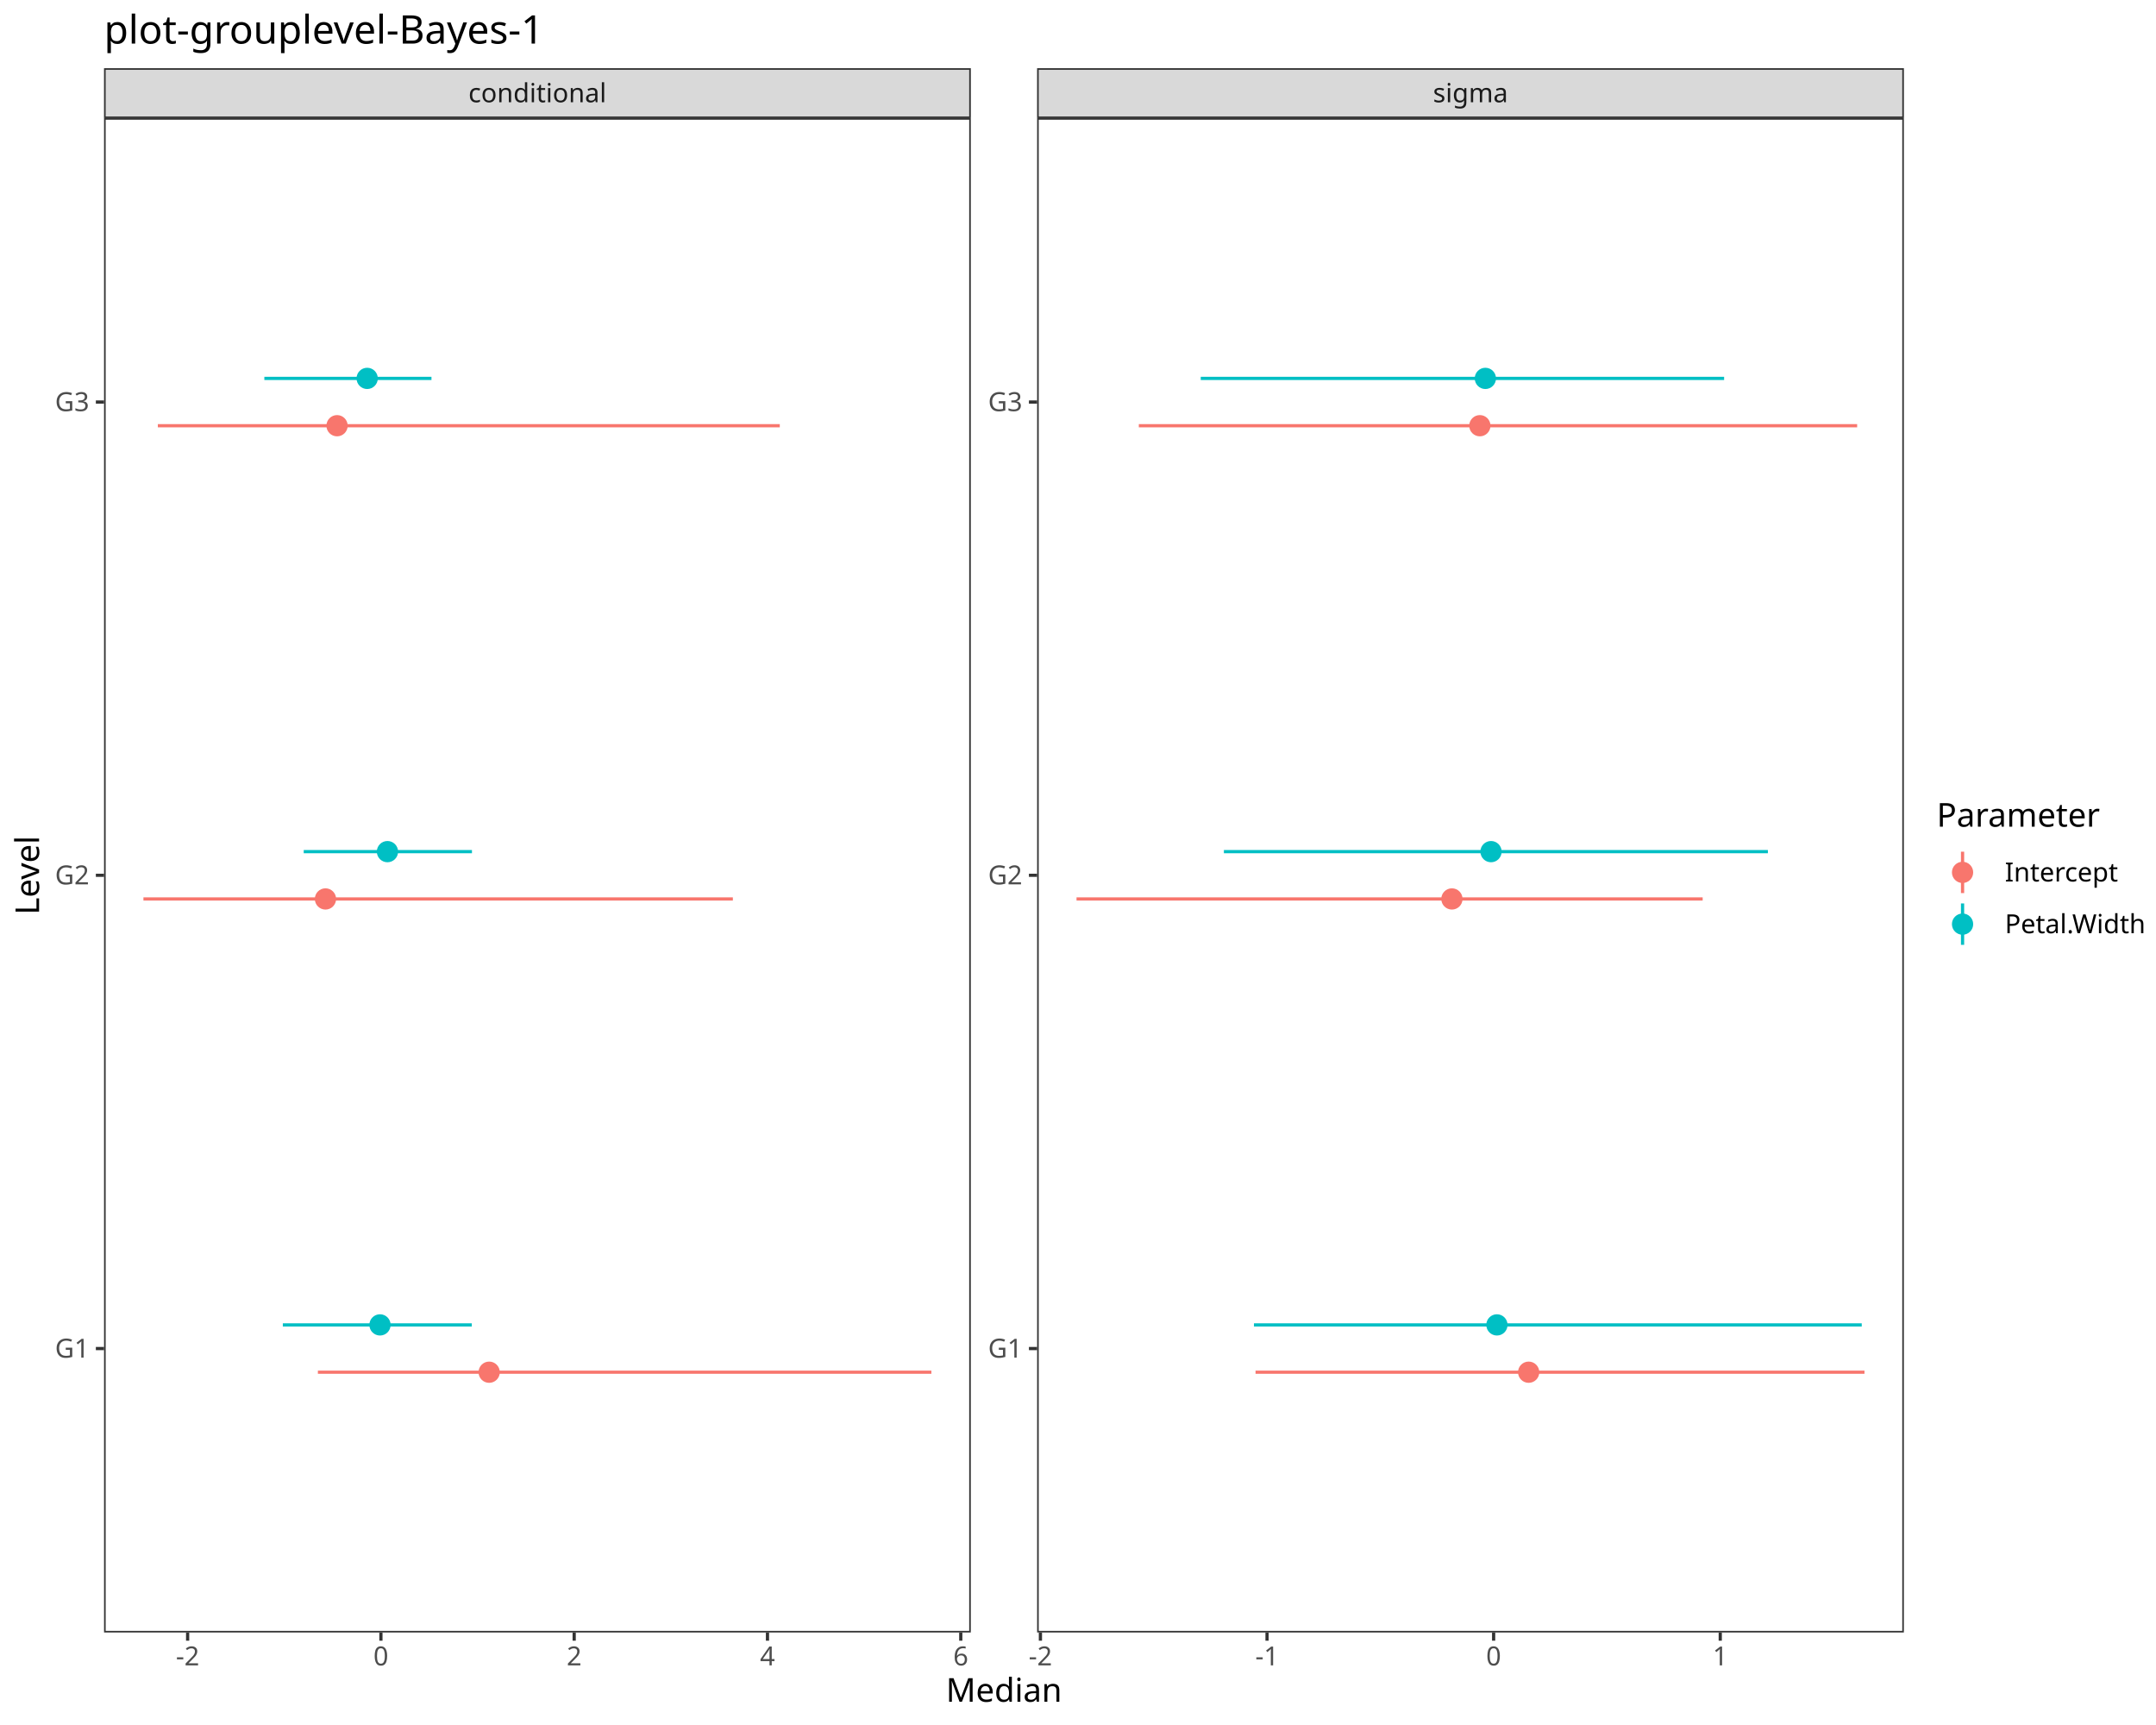
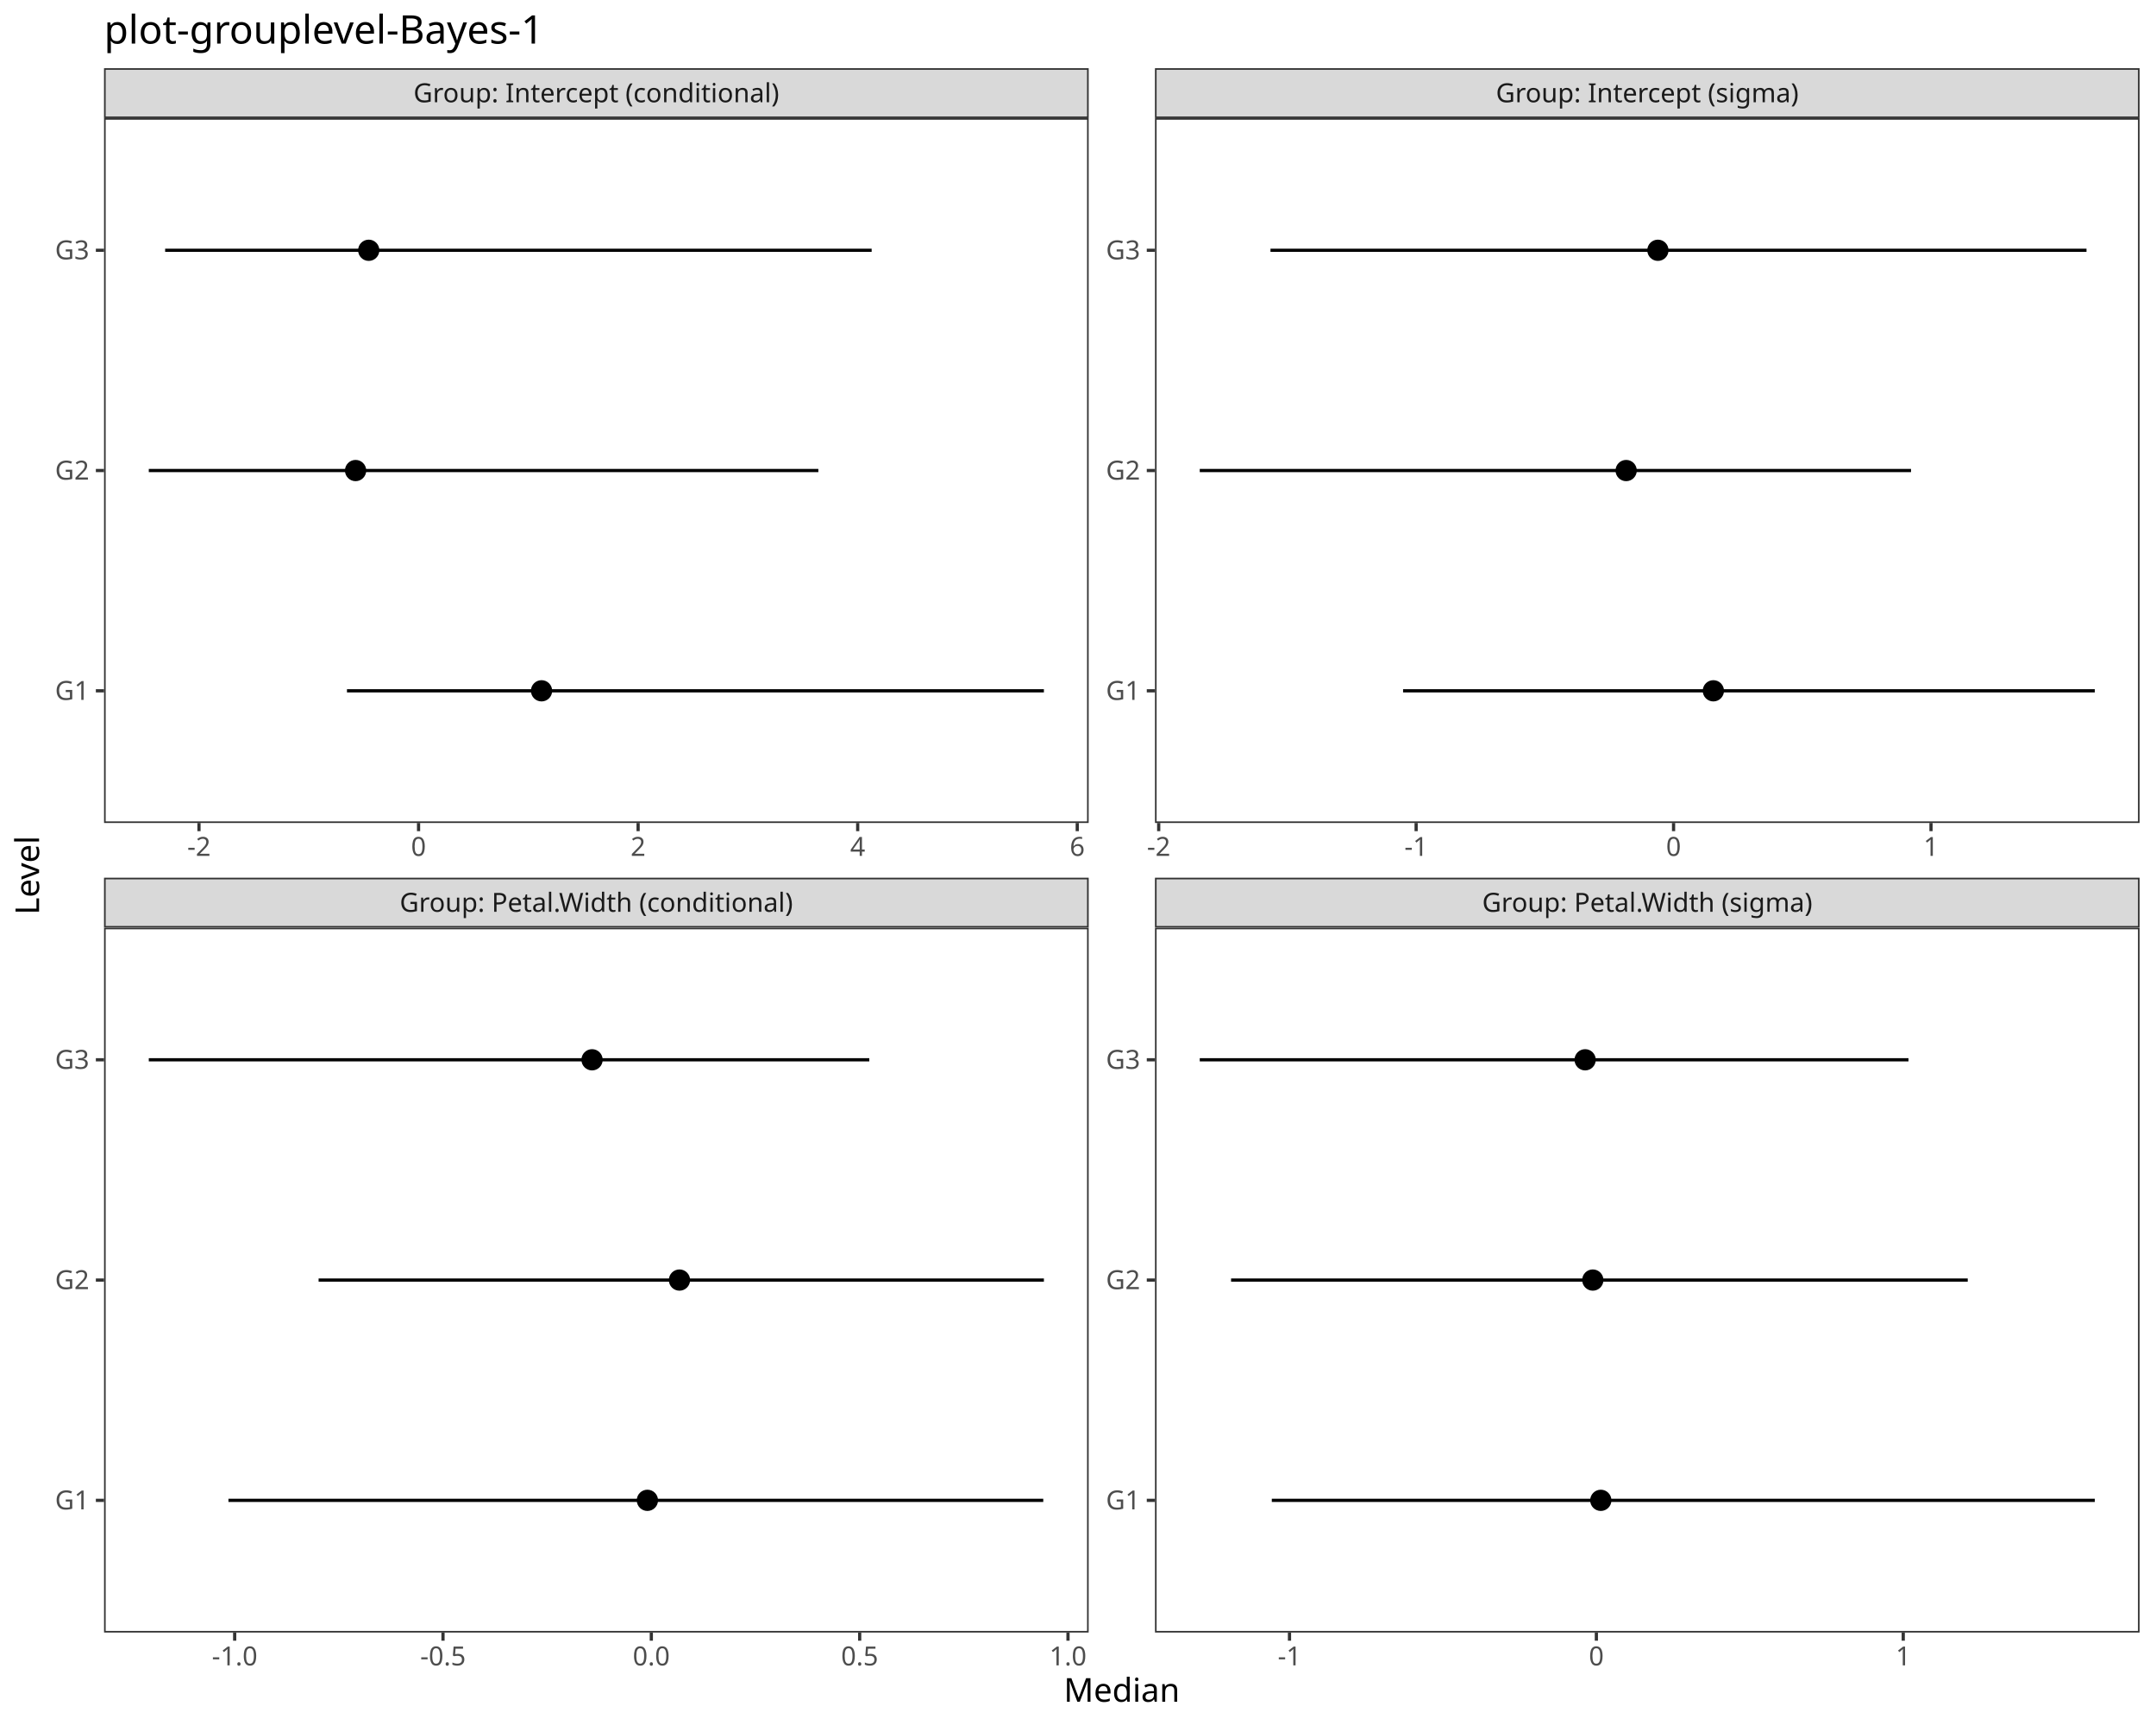
<svg xmlns="http://www.w3.org/2000/svg" class="svglite" data-engine-version="2.0" width="720.00pt" height="576.00pt" viewBox="0 0 720.00 576.00">
  <defs>
    <style type="text/css">
    .svglite line, .svglite polyline, .svglite polygon, .svglite path, .svglite rect, .svglite circle {
      fill: none;
      stroke: #000000;
      stroke-linecap: round;
      stroke-linejoin: round;
      stroke-miterlimit: 10.00;
    }
  </style>
  </defs>
  <rect width="100%" height="100%" style="stroke: none; fill: #FFFFFF;" />
  <defs>
    <clipPath id="cpMC4wMHw3MjAuMDB8MC4wMHw1NzYuMDA=">
      <rect x="0.00" y="0.00" width="720.00" height="576.00" />
    </clipPath>
  </defs>
  <g clip-path="url(#cpMC4wMHw3MjAuMDB8MC4wMHw1NzYuMDA=)">
    <rect x="0.00" y="0.00" width="720.00" height="576.00" style="stroke-width: 1.07; stroke: #FFFFFF; fill: #FFFFFF;" />
  </g>
  <defs>
-     <clipPath id="cpMzQuNzV8MzI0LjIwfDM5LjQzfDU0NS4xMQ==">
-       <rect x="34.75" y="39.43" width="289.45" height="505.68" />
+     <clipPath id="cpMzQuNzV8MzYzLjU2fDM5LjQzfDI3NC44MA==">
+       <rect x="34.75" y="39.43" width="328.81" height="235.37" />
    </clipPath>
  </defs>
-   <g clip-path="url(#cpMzQuNzV8MzI0LjIwfDM5LjQzfDU0NS4xMQ==)">
-     <rect x="34.75" y="39.43" width="289.45" height="505.68" style="stroke-width: 1.07; stroke: none; fill: #FFFFFF;" />
-     <line x1="106.16" y1="458.20" x2="311.04" y2="458.20" style="stroke-width: 1.07; stroke: #F8766D; stroke-linecap: butt;" />
-     <line x1="94.45" y1="442.40" x2="157.56" y2="442.40" style="stroke-width: 1.07; stroke: #00BFC4; stroke-linecap: butt;" />
-     <line x1="47.90" y1="300.17" x2="244.74" y2="300.17" style="stroke-width: 1.07; stroke: #F8766D; stroke-linecap: butt;" />
-     <line x1="101.43" y1="284.37" x2="157.61" y2="284.37" style="stroke-width: 1.07; stroke: #00BFC4; stroke-linecap: butt;" />
-     <line x1="52.71" y1="142.15" x2="260.41" y2="142.15" style="stroke-width: 1.07; stroke: #F8766D; stroke-linecap: butt;" />
-     <line x1="88.28" y1="126.35" x2="144.09" y2="126.35" style="stroke-width: 1.07; stroke: #00BFC4; stroke-linecap: butt;" />
-     <circle cx="163.36" cy="458.20" r="2.84" style="stroke-width: 1.42; stroke: #F8766D; fill: #F8766D;" />
-     <circle cx="126.90" cy="442.40" r="2.84" style="stroke-width: 1.42; stroke: #00BFC4; fill: #00BFC4;" />
-     <circle cx="108.69" cy="300.17" r="2.84" style="stroke-width: 1.42; stroke: #F8766D; fill: #F8766D;" />
-     <circle cx="129.39" cy="284.37" r="2.84" style="stroke-width: 1.42; stroke: #00BFC4; fill: #00BFC4;" />
-     <circle cx="112.56" cy="142.15" r="2.84" style="stroke-width: 1.42; stroke: #F8766D; fill: #F8766D;" />
-     <circle cx="122.62" cy="126.35" r="2.84" style="stroke-width: 1.42; stroke: #00BFC4; fill: #00BFC4;" />
-     <rect x="34.75" y="39.43" width="289.45" height="505.68" style="stroke-width: 1.07; stroke: #333333;" />
+   <g clip-path="url(#cpMzQuNzV8MzYzLjU2fDM5LjQzfDI3NC44MA==)">
+     <rect x="34.75" y="39.43" width="328.81" height="235.37" style="stroke-width: 1.07; stroke: none; fill: #FFFFFF;" />
+     <line x1="115.87" y1="230.67" x2="348.61" y2="230.67" style="stroke-width: 1.07; stroke-linecap: butt;" />
+     <line x1="49.69" y1="157.12" x2="273.29" y2="157.12" style="stroke-width: 1.07; stroke-linecap: butt;" />
+     <line x1="55.15" y1="83.57" x2="291.09" y2="83.57" style="stroke-width: 1.07; stroke-linecap: butt;" />
+     <circle cx="180.85" cy="230.67" r="2.84" style="stroke-width: 1.42; fill: #000000;" />
+     <circle cx="118.75" cy="157.12" r="2.84" style="stroke-width: 1.42; fill: #000000;" />
+     <circle cx="123.14" cy="83.57" r="2.84" style="stroke-width: 1.42; fill: #000000;" />
+     <rect x="34.75" y="39.43" width="328.81" height="235.37" style="stroke-width: 1.07; stroke: #333333;" />
  </g>
  <g clip-path="url(#cpMC4wMHw3MjAuMDB8MC4wMHw1NzYuMDA=)">
</g>
  <defs>
-     <clipPath id="cpMzQ2LjM1fDYzNS44MXwzOS40M3w1NDUuMTE=">
-       <rect x="346.35" y="39.43" width="289.45" height="505.68" />
+     <clipPath id="cpMzQuNzV8MzYzLjU2fDMwOS43NXw1NDUuMTE=">
+       <rect x="34.75" y="309.75" width="328.81" height="235.37" />
    </clipPath>
  </defs>
-   <g clip-path="url(#cpMzQ2LjM1fDYzNS44MXwzOS40M3w1NDUuMTE=)">
-     <rect x="346.35" y="39.43" width="289.45" height="505.68" style="stroke-width: 1.07; stroke: none; fill: #FFFFFF;" />
-     <line x1="419.29" y1="458.20" x2="622.65" y2="458.20" style="stroke-width: 1.07; stroke: #F8766D; stroke-linecap: butt;" />
-     <line x1="418.76" y1="442.40" x2="621.73" y2="442.40" style="stroke-width: 1.07; stroke: #00BFC4; stroke-linecap: butt;" />
-     <line x1="359.51" y1="300.17" x2="568.61" y2="300.17" style="stroke-width: 1.07; stroke: #F8766D; stroke-linecap: butt;" />
-     <line x1="408.72" y1="284.37" x2="590.39" y2="284.37" style="stroke-width: 1.07; stroke: #00BFC4; stroke-linecap: butt;" />
-     <line x1="380.31" y1="142.15" x2="620.20" y2="142.15" style="stroke-width: 1.07; stroke: #F8766D; stroke-linecap: butt;" />
-     <line x1="400.99" y1="126.35" x2="575.77" y2="126.35" style="stroke-width: 1.07; stroke: #00BFC4; stroke-linecap: butt;" />
-     <circle cx="510.50" cy="458.20" r="2.84" style="stroke-width: 1.42; stroke: #F8766D; fill: #F8766D;" />
-     <circle cx="499.90" cy="442.40" r="2.84" style="stroke-width: 1.42; stroke: #00BFC4; fill: #00BFC4;" />
-     <circle cx="484.87" cy="300.17" r="2.84" style="stroke-width: 1.42; stroke: #F8766D; fill: #F8766D;" />
-     <circle cx="497.93" cy="284.37" r="2.84" style="stroke-width: 1.42; stroke: #00BFC4; fill: #00BFC4;" />
-     <circle cx="494.20" cy="142.15" r="2.84" style="stroke-width: 1.42; stroke: #F8766D; fill: #F8766D;" />
-     <circle cx="496.04" cy="126.35" r="2.84" style="stroke-width: 1.42; stroke: #00BFC4; fill: #00BFC4;" />
-     <rect x="346.35" y="39.43" width="289.45" height="505.68" style="stroke-width: 1.07; stroke: #333333;" />
+   <g clip-path="url(#cpMzQuNzV8MzYzLjU2fDMwOS43NXw1NDUuMTE=)">
+     <rect x="34.75" y="309.75" width="328.81" height="235.37" style="stroke-width: 1.07; stroke: none; fill: #FFFFFF;" />
+     <line x1="76.29" y1="500.98" x2="348.40" y2="500.98" style="stroke-width: 1.07; stroke-linecap: butt;" />
+     <line x1="106.40" y1="427.43" x2="348.61" y2="427.43" style="stroke-width: 1.07; stroke-linecap: butt;" />
+     <line x1="49.69" y1="353.88" x2="290.30" y2="353.88" style="stroke-width: 1.07; stroke-linecap: butt;" />
+     <circle cx="216.20" cy="500.98" r="2.84" style="stroke-width: 1.42; fill: #000000;" />
+     <circle cx="226.91" cy="427.43" r="2.84" style="stroke-width: 1.42; fill: #000000;" />
+     <circle cx="197.72" cy="353.88" r="2.84" style="stroke-width: 1.42; fill: #000000;" />
+     <rect x="34.75" y="309.75" width="328.81" height="235.37" style="stroke-width: 1.07; stroke: #333333;" />
  </g>
  <g clip-path="url(#cpMC4wMHw3MjAuMDB8MC4wMHw1NzYuMDA=)">
</g>
  <defs>
-     <clipPath id="cpMzQuNzV8MzI0LjIwfDIyLjc4fDM5LjQz">
-       <rect x="34.75" y="22.78" width="289.45" height="16.65" />
+     <clipPath id="cpMzg1LjcxfDcxNC41MnwzOS40M3wyNzQuODA=">
+       <rect x="385.71" y="39.43" width="328.81" height="235.37" />
    </clipPath>
  </defs>
-   <g clip-path="url(#cpMzQuNzV8MzI0LjIwfDIyLjc4fDM5LjQz)">
-     <rect x="34.75" y="22.78" width="289.45" height="16.65" style="stroke-width: 1.07; stroke: #333333; fill: #D9D9D9;" />
-     <text x="179.47" y="34.14" text-anchor="middle" style="font-size: 8.80px; fill: #1A1A1A; font-family: sans;" textLength="42.08px" lengthAdjust="spacingAndGlyphs">conditional</text>
+   <g clip-path="url(#cpMzg1LjcxfDcxNC41MnwzOS40M3wyNzQuODA=)">
+     <rect x="385.71" y="39.43" width="328.81" height="235.37" style="stroke-width: 1.07; stroke: none; fill: #FFFFFF;" />
+     <line x1="468.56" y1="230.67" x2="699.57" y2="230.67" style="stroke-width: 1.07; stroke-linecap: butt;" />
+     <line x1="400.66" y1="157.12" x2="638.19" y2="157.12" style="stroke-width: 1.07; stroke-linecap: butt;" />
+     <line x1="424.28" y1="83.57" x2="696.79" y2="83.57" style="stroke-width: 1.07; stroke-linecap: butt;" />
+     <circle cx="572.18" cy="230.67" r="2.84" style="stroke-width: 1.42; fill: #000000;" />
+     <circle cx="543.06" cy="157.12" r="2.84" style="stroke-width: 1.42; fill: #000000;" />
+     <circle cx="553.66" cy="83.57" r="2.84" style="stroke-width: 1.42; fill: #000000;" />
+     <rect x="385.71" y="39.43" width="328.81" height="235.37" style="stroke-width: 1.07; stroke: #333333;" />
  </g>
  <g clip-path="url(#cpMC4wMHw3MjAuMDB8MC4wMHw1NzYuMDA=)">
</g>
  <defs>
-     <clipPath id="cpMzQ2LjM1fDYzNS44MXwyMi43OHwzOS40Mw==">
-       <rect x="346.35" y="22.78" width="289.45" height="16.65" />
+     <clipPath id="cpMzg1LjcxfDcxNC41MnwzMDkuNzV8NTQ1LjEx">
+       <rect x="385.71" y="309.75" width="328.81" height="235.37" />
    </clipPath>
  </defs>
-   <g clip-path="url(#cpMzQ2LjM1fDYzNS44MXwyMi43OHwzOS40Mw==)">
-     <rect x="346.35" y="22.78" width="289.45" height="16.65" style="stroke-width: 1.07; stroke: #333333; fill: #D9D9D9;" />
-     <text x="491.08" y="34.14" text-anchor="middle" style="font-size: 8.80px; fill: #1A1A1A; font-family: sans;" textLength="23.48px" lengthAdjust="spacingAndGlyphs">sigma</text>
+   <g clip-path="url(#cpMzg1LjcxfDcxNC41MnwzMDkuNzV8NTQ1LjEx)">
+     <rect x="385.71" y="309.75" width="328.81" height="235.37" style="stroke-width: 1.07; stroke: none; fill: #FFFFFF;" />
+     <line x1="424.72" y1="500.98" x2="699.57" y2="500.98" style="stroke-width: 1.07; stroke-linecap: butt;" />
+     <line x1="411.12" y1="427.43" x2="657.13" y2="427.43" style="stroke-width: 1.07; stroke-linecap: butt;" />
+     <line x1="400.66" y1="353.88" x2="637.34" y2="353.88" style="stroke-width: 1.07; stroke-linecap: butt;" />
+     <circle cx="534.59" cy="500.98" r="2.84" style="stroke-width: 1.42; fill: #000000;" />
+     <circle cx="531.92" cy="427.43" r="2.84" style="stroke-width: 1.42; fill: #000000;" />
+     <circle cx="529.36" cy="353.88" r="2.84" style="stroke-width: 1.42; fill: #000000;" />
+     <rect x="385.71" y="309.75" width="328.81" height="235.37" style="stroke-width: 1.07; stroke: #333333;" />
  </g>
  <g clip-path="url(#cpMC4wMHw3MjAuMDB8MC4wMHw1NzYuMDA=)">
-     <polyline points="62.66,547.85 62.66,545.11 " style="stroke-width: 1.07; stroke: #333333; stroke-linecap: butt;" />
-     <polyline points="127.21,547.85 127.21,545.11 " style="stroke-width: 1.07; stroke: #333333; stroke-linecap: butt;" />
-     <polyline points="191.75,547.85 191.75,545.11 " style="stroke-width: 1.07; stroke: #333333; stroke-linecap: butt;" />
-     <polyline points="256.30,547.85 256.30,545.11 " style="stroke-width: 1.07; stroke: #333333; stroke-linecap: butt;" />
-     <polyline points="320.85,547.85 320.85,545.11 " style="stroke-width: 1.07; stroke: #333333; stroke-linecap: butt;" />
-     <text x="62.66" y="556.10" text-anchor="middle" style="font-size: 8.80px; fill: #4D4D4D; font-family: sans;" textLength="7.82px" lengthAdjust="spacingAndGlyphs">-2</text>
-     <text x="127.21" y="556.10" text-anchor="middle" style="font-size: 8.80px; fill: #4D4D4D; font-family: sans;" textLength="4.89px" lengthAdjust="spacingAndGlyphs">0</text>
-     <text x="191.75" y="556.10" text-anchor="middle" style="font-size: 8.80px; fill: #4D4D4D; font-family: sans;" textLength="4.89px" lengthAdjust="spacingAndGlyphs">2</text>
-     <text x="256.30" y="556.10" text-anchor="middle" style="font-size: 8.80px; fill: #4D4D4D; font-family: sans;" textLength="4.89px" lengthAdjust="spacingAndGlyphs">4</text>
-     <text x="320.85" y="556.10" text-anchor="middle" style="font-size: 8.80px; fill: #4D4D4D; font-family: sans;" textLength="4.89px" lengthAdjust="spacingAndGlyphs">6</text>
-     <polyline points="347.45,547.85 347.45,545.11 " style="stroke-width: 1.07; stroke: #333333; stroke-linecap: butt;" />
-     <polyline points="423.13,547.85 423.13,545.11 " style="stroke-width: 1.07; stroke: #333333; stroke-linecap: butt;" />
-     <polyline points="498.80,547.85 498.80,545.11 " style="stroke-width: 1.07; stroke: #333333; stroke-linecap: butt;" />
-     <polyline points="574.48,547.85 574.48,545.11 " style="stroke-width: 1.07; stroke: #333333; stroke-linecap: butt;" />
-     <text x="347.45" y="556.10" text-anchor="middle" style="font-size: 8.80px; fill: #4D4D4D; font-family: sans;" textLength="7.82px" lengthAdjust="spacingAndGlyphs">-2</text>
-     <text x="423.13" y="556.10" text-anchor="middle" style="font-size: 8.80px; fill: #4D4D4D; font-family: sans;" textLength="7.82px" lengthAdjust="spacingAndGlyphs">-1</text>
-     <text x="498.80" y="556.10" text-anchor="middle" style="font-size: 8.80px; fill: #4D4D4D; font-family: sans;" textLength="4.89px" lengthAdjust="spacingAndGlyphs">0</text>
-     <text x="574.48" y="556.10" text-anchor="middle" style="font-size: 8.80px; fill: #4D4D4D; font-family: sans;" textLength="4.89px" lengthAdjust="spacingAndGlyphs">1</text>
-     <text x="341.42" y="453.33" text-anchor="end" style="font-size: 8.80px; fill: #4D4D4D; font-family: sans;" textLength="11.74px" lengthAdjust="spacingAndGlyphs">G1</text>
-     <text x="341.42" y="295.30" text-anchor="end" style="font-size: 8.80px; fill: #4D4D4D; font-family: sans;" textLength="11.74px" lengthAdjust="spacingAndGlyphs">G2</text>
-     <text x="341.42" y="137.28" text-anchor="end" style="font-size: 8.80px; fill: #4D4D4D; font-family: sans;" textLength="11.74px" lengthAdjust="spacingAndGlyphs">G3</text>
-     <polyline points="343.61,450.30 346.35,450.30 " style="stroke-width: 1.07; stroke: #333333; stroke-linecap: butt;" />
-     <polyline points="343.61,292.27 346.35,292.27 " style="stroke-width: 1.07; stroke: #333333; stroke-linecap: butt;" />
-     <polyline points="343.61,134.25 346.35,134.25 " style="stroke-width: 1.07; stroke: #333333; stroke-linecap: butt;" />
-     <text x="29.82" y="453.33" text-anchor="end" style="font-size: 8.80px; fill: #4D4D4D; font-family: sans;" textLength="11.74px" lengthAdjust="spacingAndGlyphs">G1</text>
-     <text x="29.82" y="295.30" text-anchor="end" style="font-size: 8.80px; fill: #4D4D4D; font-family: sans;" textLength="11.74px" lengthAdjust="spacingAndGlyphs">G2</text>
-     <text x="29.82" y="137.28" text-anchor="end" style="font-size: 8.80px; fill: #4D4D4D; font-family: sans;" textLength="11.74px" lengthAdjust="spacingAndGlyphs">G3</text>
-     <polyline points="32.01,450.30 34.75,450.30 " style="stroke-width: 1.07; stroke: #333333; stroke-linecap: butt;" />
-     <polyline points="32.01,292.27 34.75,292.27 " style="stroke-width: 1.07; stroke: #333333; stroke-linecap: butt;" />
-     <polyline points="32.01,134.25 34.75,134.25 " style="stroke-width: 1.07; stroke: #333333; stroke-linecap: butt;" />
-     <text x="335.28" y="568.24" text-anchor="middle" style="font-size: 11.00px; font-family: sans;" textLength="36.08px" lengthAdjust="spacingAndGlyphs">Median</text>
+ </g>
+   <defs>
+     <clipPath id="cpMzQuNzV8MzYzLjU2fDI5My4wOXwzMDkuNzU=">
+       <rect x="34.75" y="293.09" width="328.81" height="16.65" />
+     </clipPath>
+   </defs>
+   <g clip-path="url(#cpMzQuNzV8MzYzLjU2fDI5My4wOXwzMDkuNzU=)">
+     <rect x="34.75" y="293.09" width="328.81" height="16.65" style="stroke-width: 1.07; stroke: #333333; fill: #D9D9D9;" />
+     <text x="199.15" y="304.45" text-anchor="middle" style="font-size: 8.80px; fill: #1A1A1A; font-family: sans;" textLength="124.73px" lengthAdjust="spacingAndGlyphs">Group: Petal.Width (conditional)</text>
+   </g>
+   <g clip-path="url(#cpMC4wMHw3MjAuMDB8MC4wMHw1NzYuMDA=)">
+ </g>
+   <defs>
+     <clipPath id="cpMzg1LjcxfDcxNC41MnwyOTMuMDl8MzA5Ljc1">
+       <rect x="385.71" y="293.09" width="328.81" height="16.65" />
+     </clipPath>
+   </defs>
+   <g clip-path="url(#cpMzg1LjcxfDcxNC41MnwyOTMuMDl8MzA5Ljc1)">
+     <rect x="385.71" y="293.09" width="328.81" height="16.65" style="stroke-width: 1.07; stroke: #333333; fill: #D9D9D9;" />
+     <text x="550.12" y="304.45" text-anchor="middle" style="font-size: 8.80px; fill: #1A1A1A; font-family: sans;" textLength="106.13px" lengthAdjust="spacingAndGlyphs">Group: Petal.Width (sigma)</text>
+   </g>
+   <g clip-path="url(#cpMC4wMHw3MjAuMDB8MC4wMHw1NzYuMDA=)">
+ </g>
+   <defs>
+     <clipPath id="cpMzQuNzV8MzYzLjU2fDIyLjc4fDM5LjQz">
+       <rect x="34.75" y="22.78" width="328.81" height="16.65" />
+     </clipPath>
+   </defs>
+   <g clip-path="url(#cpMzQuNzV8MzYzLjU2fDIyLjc4fDM5LjQz)">
+     <rect x="34.75" y="22.78" width="328.81" height="16.65" style="stroke-width: 1.07; stroke: #333333; fill: #D9D9D9;" />
+     <text x="199.15" y="34.14" text-anchor="middle" style="font-size: 8.80px; fill: #1A1A1A; font-family: sans;" textLength="113.98px" lengthAdjust="spacingAndGlyphs">Group: Intercept (conditional)</text>
+   </g>
+   <g clip-path="url(#cpMC4wMHw3MjAuMDB8MC4wMHw1NzYuMDA=)">
+ </g>
+   <defs>
+     <clipPath id="cpMzg1LjcxfDcxNC41MnwyMi43OHwzOS40Mw==">
+       <rect x="385.71" y="22.78" width="328.81" height="16.65" />
+     </clipPath>
+   </defs>
+   <g clip-path="url(#cpMzg1LjcxfDcxNC41MnwyMi43OHwzOS40Mw==)">
+     <rect x="385.71" y="22.78" width="328.81" height="16.65" style="stroke-width: 1.07; stroke: #333333; fill: #D9D9D9;" />
+     <text x="550.12" y="34.14" text-anchor="middle" style="font-size: 8.80px; fill: #1A1A1A; font-family: sans;" textLength="95.38px" lengthAdjust="spacingAndGlyphs">Group: Intercept (sigma)</text>
+   </g>
+   <g clip-path="url(#cpMC4wMHw3MjAuMDB8MC4wMHw1NzYuMDA=)">
+     <polyline points="78.37,547.85 78.37,545.11 " style="stroke-width: 1.07; stroke: #333333; stroke-linecap: butt;" />
+     <polyline points="147.94,547.85 147.94,545.11 " style="stroke-width: 1.07; stroke: #333333; stroke-linecap: butt;" />
+     <polyline points="217.51,547.85 217.51,545.11 " style="stroke-width: 1.07; stroke: #333333; stroke-linecap: butt;" />
+     <polyline points="287.09,547.85 287.09,545.11 " style="stroke-width: 1.07; stroke: #333333; stroke-linecap: butt;" />
+     <polyline points="356.66,547.85 356.66,545.11 " style="stroke-width: 1.07; stroke: #333333; stroke-linecap: butt;" />
+     <text x="78.37" y="556.10" text-anchor="middle" style="font-size: 8.80px; fill: #4D4D4D; font-family: sans;" textLength="15.16px" lengthAdjust="spacingAndGlyphs">-1.0</text>
+     <text x="147.94" y="556.10" text-anchor="middle" style="font-size: 8.80px; fill: #4D4D4D; font-family: sans;" textLength="15.16px" lengthAdjust="spacingAndGlyphs">-0.5</text>
+     <text x="217.51" y="556.10" text-anchor="middle" style="font-size: 8.80px; fill: #4D4D4D; font-family: sans;" textLength="12.23px" lengthAdjust="spacingAndGlyphs">0.0</text>
+     <text x="287.09" y="556.10" text-anchor="middle" style="font-size: 8.80px; fill: #4D4D4D; font-family: sans;" textLength="12.23px" lengthAdjust="spacingAndGlyphs">0.5</text>
+     <text x="356.66" y="556.10" text-anchor="middle" style="font-size: 8.80px; fill: #4D4D4D; font-family: sans;" textLength="12.23px" lengthAdjust="spacingAndGlyphs">1.0</text>
+     <polyline points="430.63,547.85 430.63,545.11 " style="stroke-width: 1.07; stroke: #333333; stroke-linecap: butt;" />
+     <polyline points="533.11,547.85 533.11,545.11 " style="stroke-width: 1.07; stroke: #333333; stroke-linecap: butt;" />
+     <polyline points="635.59,547.85 635.59,545.11 " style="stroke-width: 1.07; stroke: #333333; stroke-linecap: butt;" />
+     <text x="430.63" y="556.10" text-anchor="middle" style="font-size: 8.80px; fill: #4D4D4D; font-family: sans;" textLength="7.82px" lengthAdjust="spacingAndGlyphs">-1</text>
+     <text x="533.11" y="556.10" text-anchor="middle" style="font-size: 8.80px; fill: #4D4D4D; font-family: sans;" textLength="4.89px" lengthAdjust="spacingAndGlyphs">0</text>
+     <text x="635.59" y="556.10" text-anchor="middle" style="font-size: 8.80px; fill: #4D4D4D; font-family: sans;" textLength="4.89px" lengthAdjust="spacingAndGlyphs">1</text>
+     <polyline points="66.45,277.54 66.45,274.80 " style="stroke-width: 1.07; stroke: #333333; stroke-linecap: butt;" />
+     <polyline points="139.78,277.54 139.78,274.80 " style="stroke-width: 1.07; stroke: #333333; stroke-linecap: butt;" />
+     <polyline points="213.10,277.54 213.10,274.80 " style="stroke-width: 1.07; stroke: #333333; stroke-linecap: butt;" />
+     <polyline points="286.43,277.54 286.43,274.80 " style="stroke-width: 1.07; stroke: #333333; stroke-linecap: butt;" />
+     <polyline points="359.75,277.54 359.75,274.80 " style="stroke-width: 1.07; stroke: #333333; stroke-linecap: butt;" />
+     <text x="66.45" y="285.79" text-anchor="middle" style="font-size: 8.80px; fill: #4D4D4D; font-family: sans;" textLength="7.82px" lengthAdjust="spacingAndGlyphs">-2</text>
+     <text x="139.78" y="285.79" text-anchor="middle" style="font-size: 8.80px; fill: #4D4D4D; font-family: sans;" textLength="4.89px" lengthAdjust="spacingAndGlyphs">0</text>
+     <text x="213.10" y="285.79" text-anchor="middle" style="font-size: 8.80px; fill: #4D4D4D; font-family: sans;" textLength="4.89px" lengthAdjust="spacingAndGlyphs">2</text>
+     <text x="286.43" y="285.79" text-anchor="middle" style="font-size: 8.80px; fill: #4D4D4D; font-family: sans;" textLength="4.89px" lengthAdjust="spacingAndGlyphs">4</text>
+     <text x="359.75" y="285.79" text-anchor="middle" style="font-size: 8.80px; fill: #4D4D4D; font-family: sans;" textLength="4.89px" lengthAdjust="spacingAndGlyphs">6</text>
+     <polyline points="386.95,277.54 386.95,274.80 " style="stroke-width: 1.07; stroke: #333333; stroke-linecap: butt;" />
+     <polyline points="472.92,277.54 472.92,274.80 " style="stroke-width: 1.07; stroke: #333333; stroke-linecap: butt;" />
+     <polyline points="558.89,277.54 558.89,274.80 " style="stroke-width: 1.07; stroke: #333333; stroke-linecap: butt;" />
+     <polyline points="644.86,277.54 644.86,274.80 " style="stroke-width: 1.07; stroke: #333333; stroke-linecap: butt;" />
+     <text x="386.95" y="285.79" text-anchor="middle" style="font-size: 8.80px; fill: #4D4D4D; font-family: sans;" textLength="7.82px" lengthAdjust="spacingAndGlyphs">-2</text>
+     <text x="472.92" y="285.79" text-anchor="middle" style="font-size: 8.80px; fill: #4D4D4D; font-family: sans;" textLength="7.82px" lengthAdjust="spacingAndGlyphs">-1</text>
+     <text x="558.89" y="285.79" text-anchor="middle" style="font-size: 8.80px; fill: #4D4D4D; font-family: sans;" textLength="4.89px" lengthAdjust="spacingAndGlyphs">0</text>
+     <text x="644.86" y="285.79" text-anchor="middle" style="font-size: 8.80px; fill: #4D4D4D; font-family: sans;" textLength="4.89px" lengthAdjust="spacingAndGlyphs">1</text>
+     <text x="380.78" y="233.70" text-anchor="end" style="font-size: 8.80px; fill: #4D4D4D; font-family: sans;" textLength="11.74px" lengthAdjust="spacingAndGlyphs">G1</text>
+     <text x="380.78" y="160.15" text-anchor="end" style="font-size: 8.80px; fill: #4D4D4D; font-family: sans;" textLength="11.74px" lengthAdjust="spacingAndGlyphs">G2</text>
+     <text x="380.78" y="86.59" text-anchor="end" style="font-size: 8.80px; fill: #4D4D4D; font-family: sans;" textLength="11.74px" lengthAdjust="spacingAndGlyphs">G3</text>
+     <polyline points="382.97,230.67 385.71,230.67 " style="stroke-width: 1.07; stroke: #333333; stroke-linecap: butt;" />
+     <polyline points="382.97,157.12 385.71,157.12 " style="stroke-width: 1.07; stroke: #333333; stroke-linecap: butt;" />
+     <polyline points="382.97,83.57 385.71,83.57 " style="stroke-width: 1.07; stroke: #333333; stroke-linecap: butt;" />
+     <text x="380.78" y="504.01" text-anchor="end" style="font-size: 8.80px; fill: #4D4D4D; font-family: sans;" textLength="11.74px" lengthAdjust="spacingAndGlyphs">G1</text>
+     <text x="380.78" y="430.46" text-anchor="end" style="font-size: 8.80px; fill: #4D4D4D; font-family: sans;" textLength="11.74px" lengthAdjust="spacingAndGlyphs">G2</text>
+     <text x="380.78" y="356.90" text-anchor="end" style="font-size: 8.80px; fill: #4D4D4D; font-family: sans;" textLength="11.74px" lengthAdjust="spacingAndGlyphs">G3</text>
+     <polyline points="382.97,500.98 385.71,500.98 " style="stroke-width: 1.07; stroke: #333333; stroke-linecap: butt;" />
+     <polyline points="382.97,427.43 385.71,427.43 " style="stroke-width: 1.07; stroke: #333333; stroke-linecap: butt;" />
+     <polyline points="382.97,353.88 385.71,353.88 " style="stroke-width: 1.07; stroke: #333333; stroke-linecap: butt;" />
+     <text x="29.82" y="233.70" text-anchor="end" style="font-size: 8.80px; fill: #4D4D4D; font-family: sans;" textLength="11.74px" lengthAdjust="spacingAndGlyphs">G1</text>
+     <text x="29.82" y="160.15" text-anchor="end" style="font-size: 8.80px; fill: #4D4D4D; font-family: sans;" textLength="11.74px" lengthAdjust="spacingAndGlyphs">G2</text>
+     <text x="29.82" y="86.59" text-anchor="end" style="font-size: 8.80px; fill: #4D4D4D; font-family: sans;" textLength="11.74px" lengthAdjust="spacingAndGlyphs">G3</text>
+     <polyline points="32.01,230.67 34.75,230.67 " style="stroke-width: 1.07; stroke: #333333; stroke-linecap: butt;" />
+     <polyline points="32.01,157.12 34.75,157.12 " style="stroke-width: 1.07; stroke: #333333; stroke-linecap: butt;" />
+     <polyline points="32.01,83.57 34.75,83.57 " style="stroke-width: 1.07; stroke: #333333; stroke-linecap: butt;" />
+     <text x="29.82" y="504.01" text-anchor="end" style="font-size: 8.80px; fill: #4D4D4D; font-family: sans;" textLength="11.74px" lengthAdjust="spacingAndGlyphs">G1</text>
+     <text x="29.82" y="430.46" text-anchor="end" style="font-size: 8.80px; fill: #4D4D4D; font-family: sans;" textLength="11.74px" lengthAdjust="spacingAndGlyphs">G2</text>
+     <text x="29.82" y="356.90" text-anchor="end" style="font-size: 8.80px; fill: #4D4D4D; font-family: sans;" textLength="11.74px" lengthAdjust="spacingAndGlyphs">G3</text>
+     <polyline points="32.01,500.98 34.75,500.98 " style="stroke-width: 1.07; stroke: #333333; stroke-linecap: butt;" />
+     <polyline points="32.01,427.43 34.75,427.43 " style="stroke-width: 1.07; stroke: #333333; stroke-linecap: butt;" />
+     <polyline points="32.01,353.88 34.75,353.88 " style="stroke-width: 1.07; stroke: #333333; stroke-linecap: butt;" />
+     <text x="374.63" y="568.24" text-anchor="middle" style="font-size: 11.00px; font-family: sans;" textLength="36.08px" lengthAdjust="spacingAndGlyphs">Median</text>
    <text transform="translate(13.05,292.27) rotate(-90)" text-anchor="middle" style="font-size: 11.00px; font-family: sans;" textLength="26.30px" lengthAdjust="spacingAndGlyphs">Level</text>
-     <rect x="646.76" y="267.33" width="67.76" height="49.89" style="stroke-width: 1.07; stroke: none; fill: #FFFFFF;" />
-     <text x="646.76" y="276.04" style="font-size: 11.00px; font-family: sans;" textLength="51.36px" lengthAdjust="spacingAndGlyphs">Parameter</text>
-     <rect x="646.76" y="282.66" width="17.28" height="17.28" style="stroke-width: 1.07; stroke: none; fill: #FFFFFF;" />
-     <line x1="655.40" y1="298.21" x2="655.40" y2="284.39" style="stroke-width: 1.07; stroke: #F8766D; stroke-linecap: butt;" />
-     <circle cx="655.40" cy="291.30" r="2.84" style="stroke-width: 1.42; stroke: #F8766D; fill: #F8766D;" />
-     <rect x="646.76" y="299.94" width="17.28" height="17.28" style="stroke-width: 1.07; stroke: none; fill: #FFFFFF;" />
-     <line x1="655.40" y1="315.49" x2="655.40" y2="301.67" style="stroke-width: 1.07; stroke: #00BFC4; stroke-linecap: butt;" />
-     <circle cx="655.40" cy="308.58" r="2.84" style="stroke-width: 1.42; stroke: #00BFC4; fill: #00BFC4;" />
-     <text x="669.52" y="294.33" style="font-size: 8.80px; font-family: sans;" textLength="34.25px" lengthAdjust="spacingAndGlyphs">Intercept</text>
-     <text x="669.52" y="311.61" style="font-size: 8.80px; font-family: sans;" textLength="45.00px" lengthAdjust="spacingAndGlyphs">Petal.Width</text>
    <text x="34.75" y="14.56" style="font-size: 13.20px; font-family: sans;" textLength="139.42px" lengthAdjust="spacingAndGlyphs">plot-grouplevel-Bayes-1</text>
  </g>
</svg>
